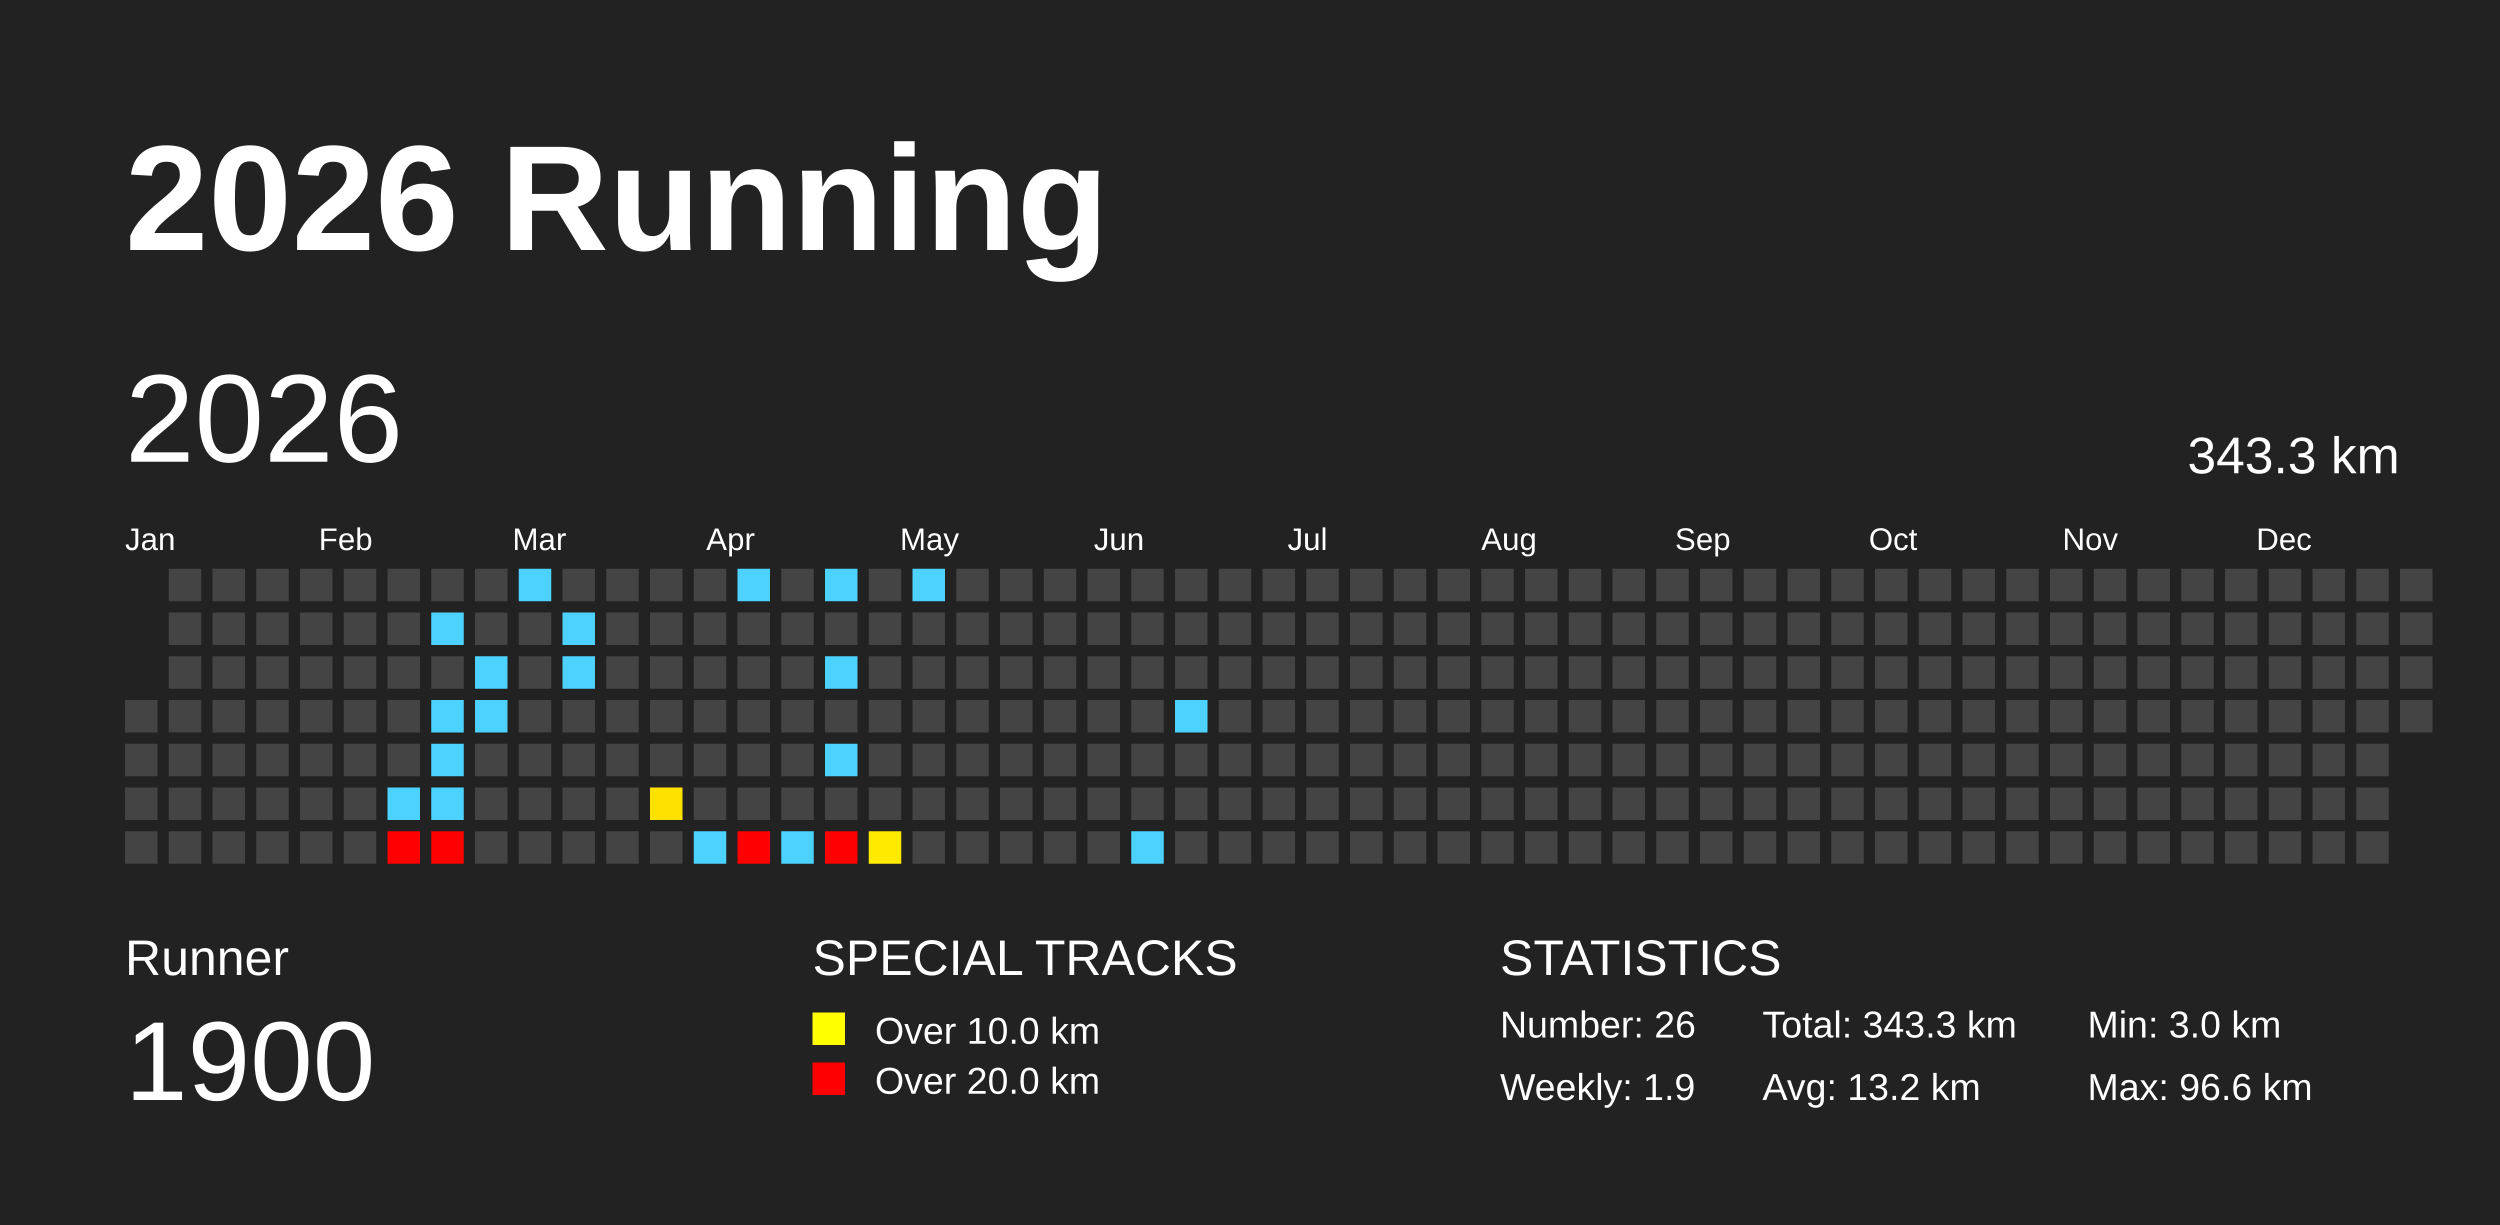
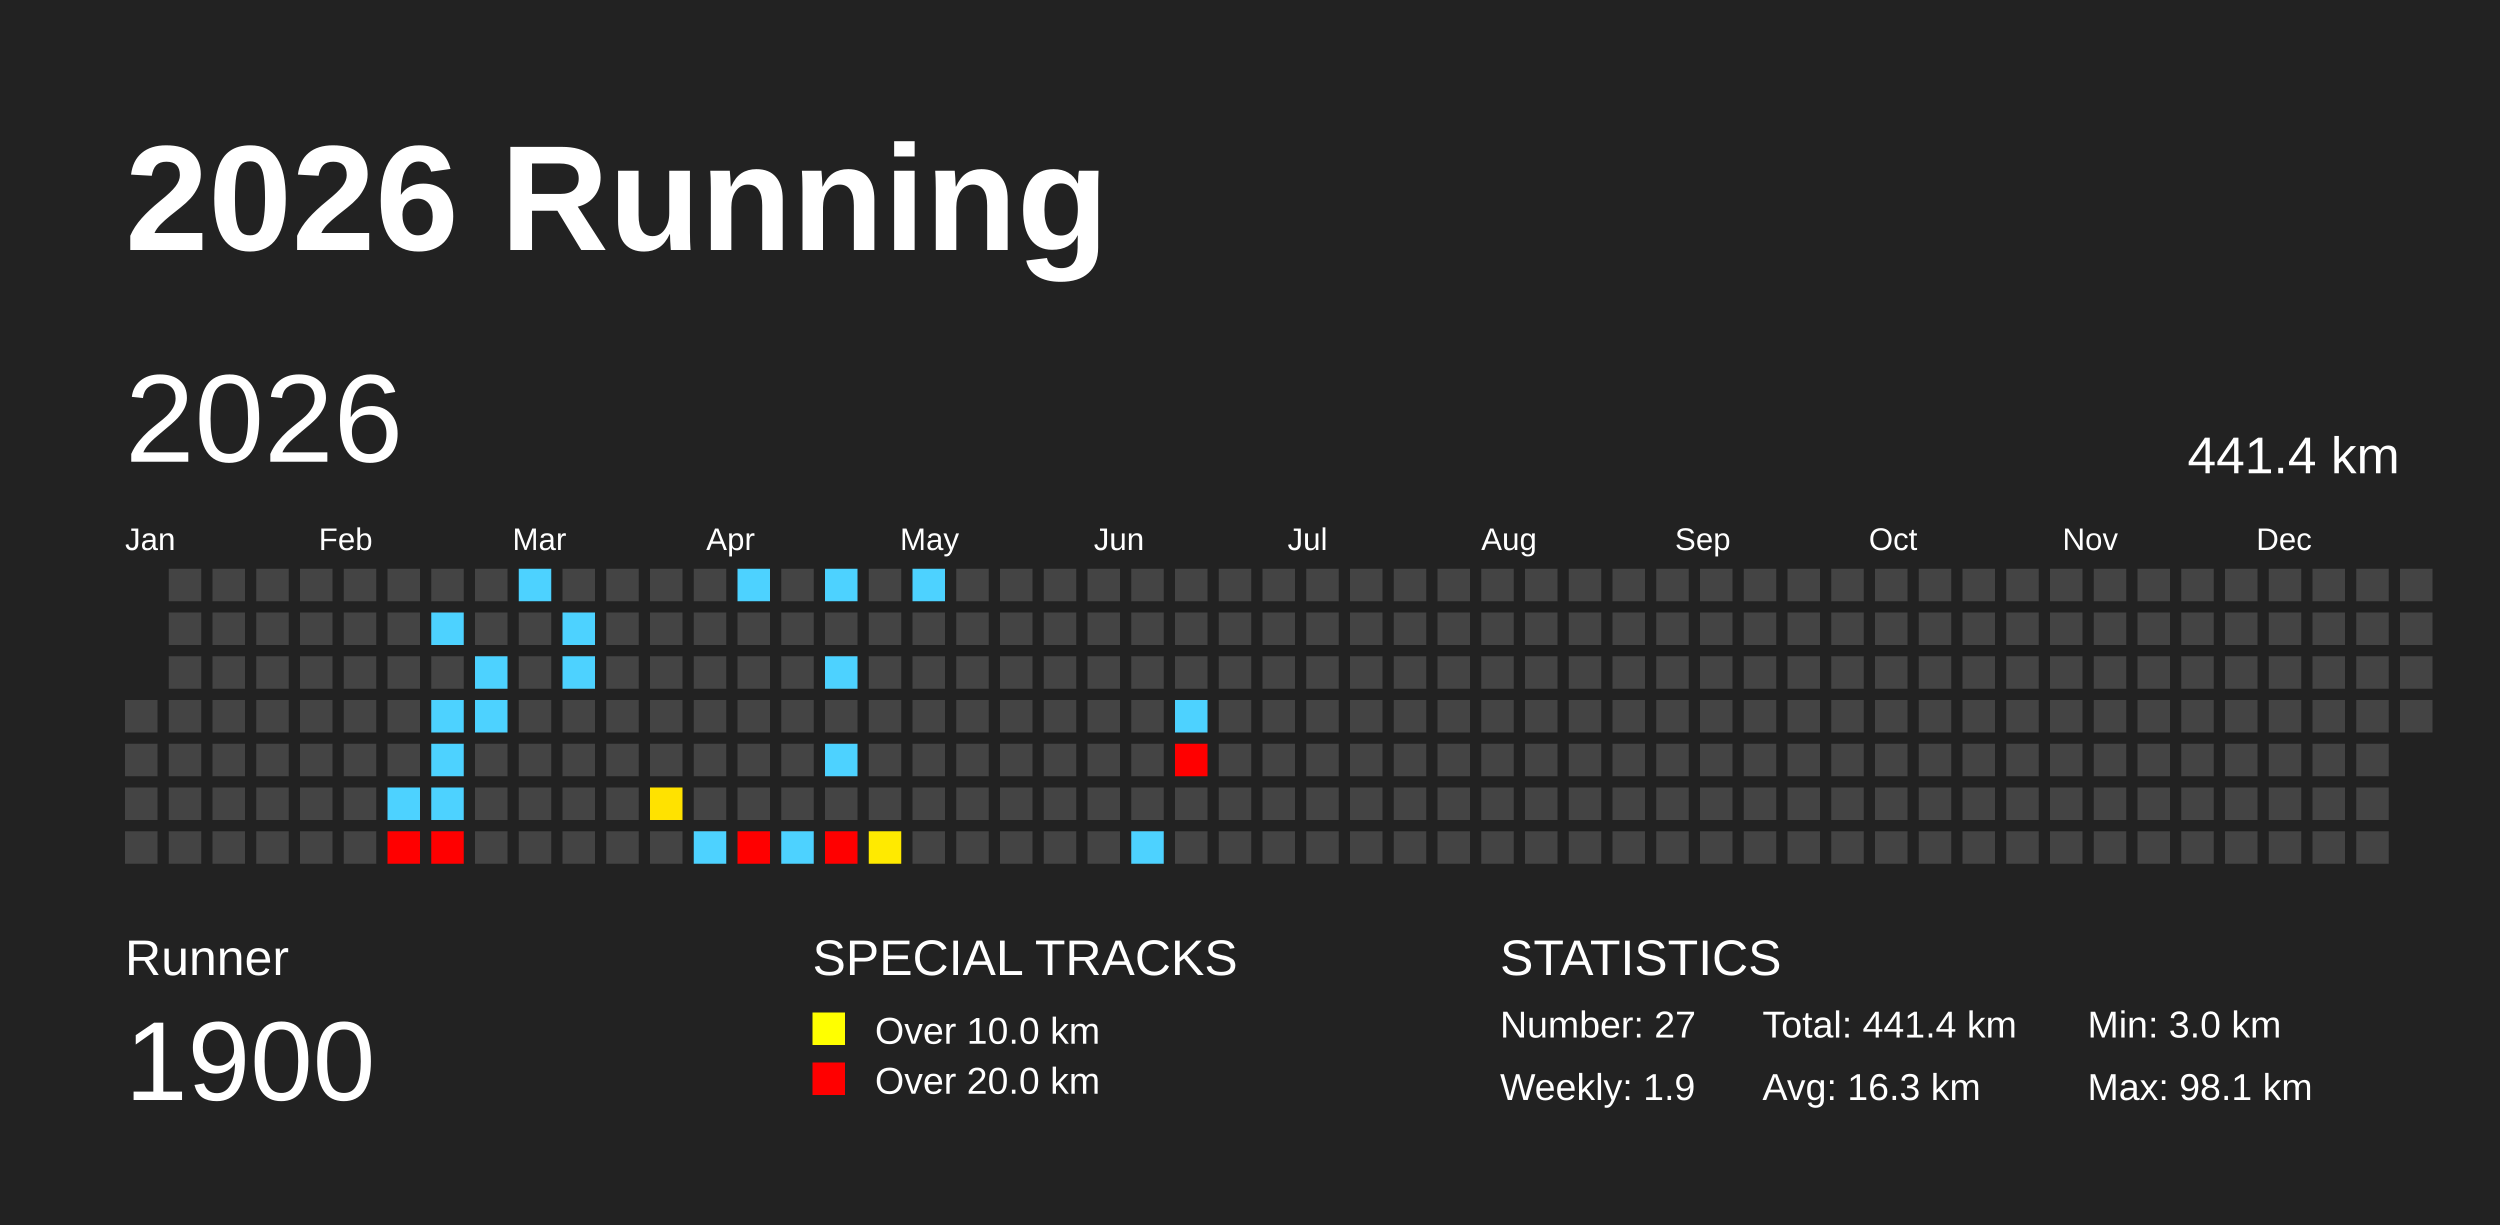
<svg xmlns="http://www.w3.org/2000/svg" baseProfile="full" height="98mm" version="1.1" viewBox="0,0,200,98" width="200mm">
  <defs />
  <rect fill="#222222" height="98" width="200" x="0" y="0" />
  <text fill="#FFFFFF" style="font-size:12px; font-family:Arial; font-weight:bold;" x="10" y="20">2026 Running</text>
  <text fill="#FFFFFF" style="font-size:4px; font-family:Arial" x="10" y="78">Runner</text>
  <text fill="#FFFFFF" style="font-size:9px; font-family:Arial" x="10" y="88">1900</text>
  <text fill="#FFFFFF" style="font-size:4px; font-family:Arial" x="65" y="78">SPECIAL TRACKS</text>
  <rect fill="yellow" height="2.6" width="2.6" x="65" y="81" />
  <text fill="#FFFFFF" style="font-size:3px; font-family:Arial" x="70" y="83.5">Over 10.0 km</text>
  <rect fill="red" height="2.6" width="2.6" x="65" y="85" />
  <text fill="#FFFFFF" style="font-size:3px; font-family:Arial" x="70" y="87.5">Over 20.0 km</text>
  <text fill="#FFFFFF" style="font-size:4px; font-family:Arial" x="120" y="78">STATISTICS</text>
-   <text fill="#FFFFFF" style="font-size:3px; font-family:Arial" x="120" y="83">Number: 26</text>
+   <text fill="#FFFFFF" style="font-size:3px; font-family:Arial" x="120" y="83">Number: 27</text>
  <text fill="#FFFFFF" style="font-size:3px; font-family:Arial" x="120" y="88">Weekly: 1.9</text>
-   <text fill="#FFFFFF" style="font-size:3px; font-family:Arial" x="141" y="83">Total: 343.3 km</text>
-   <text fill="#FFFFFF" style="font-size:3px; font-family:Arial" x="141" y="88">Avg: 13.2 km</text>
+   <text fill="#FFFFFF" style="font-size:3px; font-family:Arial" x="141" y="83">Total: 441.4 km</text>
+   <text fill="#FFFFFF" style="font-size:3px; font-family:Arial" x="141" y="88">Avg: 16.3 km</text>
  <text fill="#FFFFFF" style="font-size:3px; font-family:Arial" x="167" y="83">Min: 3.0 km</text>
-   <text fill="#FFFFFF" style="font-size:3px; font-family:Arial" x="167" y="88">Max: 96.6 km</text>
+   <text fill="#FFFFFF" style="font-size:3px; font-family:Arial" x="167" y="88">Max: 98.1 km</text>
  <text dominant-baseline="hanging" fill="#FFFFFF" style="font-size:10.0px; font-family:Arial;" x="10" y="30">2026</text>
-   <text dominant-baseline="hanging" fill="#FFFFFF" style="font-size:4.125px; font-family:Arial;" x="175" y="35">343.3 km</text>
+   <text dominant-baseline="hanging" fill="#FFFFFF" style="font-size:4.125px; font-family:Arial;" x="175" y="35">441.4 km</text>
  <text fill="#FFFFFF" style="font-size:2.5px; font-family:Arial" x="10.0" y="44">Jan</text>
  <text fill="#FFFFFF" style="font-size:2.5px; font-family:Arial" x="25.5" y="44">Feb</text>
  <text fill="#FFFFFF" style="font-size:2.5px; font-family:Arial" x="41.0" y="44">Mar</text>
  <text fill="#FFFFFF" style="font-size:2.5px; font-family:Arial" x="56.5" y="44">Apr</text>
  <text fill="#FFFFFF" style="font-size:2.5px; font-family:Arial" x="72.0" y="44">May</text>
  <text fill="#FFFFFF" style="font-size:2.5px; font-family:Arial" x="87.5" y="44">Jun</text>
  <text fill="#FFFFFF" style="font-size:2.5px; font-family:Arial" x="103.0" y="44">Jul</text>
  <text fill="#FFFFFF" style="font-size:2.5px; font-family:Arial" x="118.5" y="44">Aug</text>
  <text fill="#FFFFFF" style="font-size:2.5px; font-family:Arial" x="134.0" y="44">Sep</text>
  <text fill="#FFFFFF" style="font-size:2.5px; font-family:Arial" x="149.5" y="44">Oct</text>
  <text fill="#FFFFFF" style="font-size:2.5px; font-family:Arial" x="165.0" y="44">Nov</text>
  <text fill="#FFFFFF" style="font-size:2.5px; font-family:Arial" x="180.5" y="44">Dec</text>
  <rect fill="#444444" height="2.6" width="2.6" x="10.0" y="56.0" />
  <rect fill="#444444" height="2.6" width="2.6" x="10.0" y="59.5" />
  <rect fill="#444444" height="2.6" width="2.6" x="10.0" y="63.0" />
  <rect fill="#444444" height="2.6" width="2.6" x="10.0" y="66.5" />
  <rect fill="#444444" height="2.6" width="2.6" x="13.5" y="45.5" />
  <rect fill="#444444" height="2.6" width="2.6" x="13.5" y="49.0" />
  <rect fill="#444444" height="2.6" width="2.6" x="13.5" y="52.5" />
  <rect fill="#444444" height="2.6" width="2.6" x="13.5" y="56.0" />
  <rect fill="#444444" height="2.6" width="2.6" x="13.5" y="59.5" />
  <rect fill="#444444" height="2.6" width="2.6" x="13.5" y="63.0" />
  <rect fill="#444444" height="2.6" width="2.6" x="13.5" y="66.5" />
  <rect fill="#444444" height="2.6" width="2.6" x="17.0" y="45.5" />
  <rect fill="#444444" height="2.6" width="2.6" x="17.0" y="49.0" />
  <rect fill="#444444" height="2.6" width="2.6" x="17.0" y="52.5" />
  <rect fill="#444444" height="2.6" width="2.6" x="17.0" y="56.0" />
  <rect fill="#444444" height="2.6" width="2.6" x="17.0" y="59.5" />
  <rect fill="#444444" height="2.6" width="2.6" x="17.0" y="63.0" />
  <rect fill="#444444" height="2.6" width="2.6" x="17.0" y="66.5" />
  <rect fill="#444444" height="2.6" width="2.6" x="20.5" y="45.5" />
  <rect fill="#444444" height="2.6" width="2.6" x="20.5" y="49.0" />
  <rect fill="#444444" height="2.6" width="2.6" x="20.5" y="52.5" />
  <rect fill="#444444" height="2.6" width="2.6" x="20.5" y="56.0" />
  <rect fill="#444444" height="2.6" width="2.6" x="20.5" y="59.5" />
  <rect fill="#444444" height="2.6" width="2.6" x="20.5" y="63.0" />
  <rect fill="#444444" height="2.6" width="2.6" x="20.5" y="66.5" />
  <rect fill="#444444" height="2.6" width="2.6" x="24.0" y="45.5" />
  <rect fill="#444444" height="2.6" width="2.6" x="24.0" y="49.0" />
  <rect fill="#444444" height="2.6" width="2.6" x="24.0" y="52.5" />
  <rect fill="#444444" height="2.6" width="2.6" x="24.0" y="56.0" />
  <rect fill="#444444" height="2.6" width="2.6" x="24.0" y="59.5" />
  <rect fill="#444444" height="2.6" width="2.6" x="24.0" y="63.0" />
  <rect fill="#444444" height="2.6" width="2.6" x="24.0" y="66.5" />
  <rect fill="#444444" height="2.6" width="2.6" x="27.5" y="45.5" />
  <rect fill="#444444" height="2.6" width="2.6" x="27.5" y="49.0" />
  <rect fill="#444444" height="2.6" width="2.6" x="27.5" y="52.5" />
  <rect fill="#444444" height="2.6" width="2.6" x="27.5" y="56.0" />
  <rect fill="#444444" height="2.6" width="2.6" x="27.5" y="59.5" />
  <rect fill="#444444" height="2.6" width="2.6" x="27.5" y="63.0" />
  <rect fill="#444444" height="2.6" width="2.6" x="27.5" y="66.5" />
  <rect fill="#444444" height="2.6" width="2.6" x="31.0" y="45.5" />
  <rect fill="#444444" height="2.6" width="2.6" x="31.0" y="49.0" />
  <rect fill="#444444" height="2.6" width="2.6" x="31.0" y="52.5" />
  <rect fill="#444444" height="2.6" width="2.6" x="31.0" y="56.0" />
  <rect fill="#444444" height="2.6" width="2.6" x="31.0" y="59.5" />
  <rect fill="#4dd2ff" height="2.6" width="2.6" x="31.0" y="63.0" />
  <rect fill="red" height="2.6" width="2.6" x="31.0" y="66.5" />
  <rect fill="#444444" height="2.6" width="2.6" x="34.5" y="45.5" />
  <rect fill="#4dd2ff" height="2.6" width="2.6" x="34.5" y="49.0" />
  <rect fill="#444444" height="2.6" width="2.6" x="34.5" y="52.5" />
  <rect fill="#4dd2ff" height="2.6" width="2.6" x="34.5" y="56.0" />
  <rect fill="#4dd2ff" height="2.6" width="2.6" x="34.5" y="59.5" />
  <rect fill="#4dd2ff" height="2.6" width="2.6" x="34.5" y="63.0" />
  <rect fill="red" height="2.6" width="2.6" x="34.5" y="66.5" />
  <rect fill="#444444" height="2.6" width="2.6" x="38.0" y="45.5" />
  <rect fill="#444444" height="2.6" width="2.6" x="38.0" y="49.0" />
  <rect fill="#4dd2ff" height="2.6" width="2.6" x="38.0" y="52.5" />
  <rect fill="#4dd2ff" height="2.6" width="2.6" x="38.0" y="56.0" />
  <rect fill="#444444" height="2.6" width="2.6" x="38.0" y="59.5" />
  <rect fill="#444444" height="2.6" width="2.6" x="38.0" y="63.0" />
  <rect fill="#444444" height="2.6" width="2.6" x="38.0" y="66.5" />
  <rect fill="#4dd2ff" height="2.6" width="2.6" x="41.5" y="45.5" />
  <rect fill="#444444" height="2.6" width="2.6" x="41.5" y="49.0" />
  <rect fill="#444444" height="2.6" width="2.6" x="41.5" y="52.5" />
  <rect fill="#444444" height="2.6" width="2.6" x="41.5" y="56.0" />
  <rect fill="#444444" height="2.6" width="2.6" x="41.5" y="59.5" />
  <rect fill="#444444" height="2.6" width="2.6" x="41.5" y="63.0" />
  <rect fill="#444444" height="2.6" width="2.6" x="41.5" y="66.5" />
  <rect fill="#444444" height="2.6" width="2.6" x="45.0" y="45.5" />
  <rect fill="#4dd2ff" height="2.6" width="2.6" x="45.0" y="49.0" />
  <rect fill="#4dd2ff" height="2.6" width="2.6" x="45.0" y="52.5" />
  <rect fill="#444444" height="2.6" width="2.6" x="45.0" y="56.0" />
  <rect fill="#444444" height="2.6" width="2.6" x="45.0" y="59.5" />
  <rect fill="#444444" height="2.6" width="2.6" x="45.0" y="63.0" />
  <rect fill="#444444" height="2.6" width="2.6" x="45.0" y="66.5" />
  <rect fill="#444444" height="2.6" width="2.6" x="48.5" y="45.5" />
  <rect fill="#444444" height="2.6" width="2.6" x="48.5" y="49.0" />
  <rect fill="#444444" height="2.6" width="2.6" x="48.5" y="52.5" />
  <rect fill="#444444" height="2.6" width="2.6" x="48.5" y="56.0" />
  <rect fill="#444444" height="2.6" width="2.6" x="48.5" y="59.5" />
  <rect fill="#444444" height="2.6" width="2.6" x="48.5" y="63.0" />
  <rect fill="#444444" height="2.6" width="2.6" x="48.5" y="66.5" />
  <rect fill="#444444" height="2.6" width="2.6" x="52.0" y="45.5" />
  <rect fill="#444444" height="2.6" width="2.6" x="52.0" y="49.0" />
  <rect fill="#444444" height="2.6" width="2.6" x="52.0" y="52.5" />
  <rect fill="#444444" height="2.6" width="2.6" x="52.0" y="56.0" />
  <rect fill="#444444" height="2.6" width="2.6" x="52.0" y="59.5" />
-   <rect fill="#ffe100" height="2.6" width="2.6" x="52.0" y="63.0" />
+   <rect fill="#ffe200" height="2.6" width="2.6" x="52.0" y="63.0" />
  <rect fill="#444444" height="2.6" width="2.6" x="52.0" y="66.5" />
  <rect fill="#444444" height="2.6" width="2.6" x="55.5" y="45.5" />
  <rect fill="#444444" height="2.6" width="2.6" x="55.5" y="49.0" />
  <rect fill="#444444" height="2.6" width="2.6" x="55.5" y="52.5" />
  <rect fill="#444444" height="2.6" width="2.6" x="55.5" y="56.0" />
  <rect fill="#444444" height="2.6" width="2.6" x="55.5" y="59.5" />
  <rect fill="#444444" height="2.6" width="2.6" x="55.5" y="63.0" />
  <rect fill="#4dd2ff" height="2.6" width="2.6" x="55.5" y="66.5" />
  <rect fill="#4dd2ff" height="2.6" width="2.6" x="59.0" y="45.5" />
  <rect fill="#444444" height="2.6" width="2.6" x="59.0" y="49.0" />
  <rect fill="#444444" height="2.6" width="2.6" x="59.0" y="52.5" />
  <rect fill="#444444" height="2.6" width="2.6" x="59.0" y="56.0" />
  <rect fill="#444444" height="2.6" width="2.6" x="59.0" y="59.5" />
  <rect fill="#444444" height="2.6" width="2.6" x="59.0" y="63.0" />
  <rect fill="red" height="2.6" width="2.6" x="59.0" y="66.5" />
  <rect fill="#444444" height="2.6" width="2.6" x="62.5" y="45.5" />
  <rect fill="#444444" height="2.6" width="2.6" x="62.5" y="49.0" />
  <rect fill="#444444" height="2.6" width="2.6" x="62.5" y="52.5" />
  <rect fill="#444444" height="2.6" width="2.6" x="62.5" y="56.0" />
  <rect fill="#444444" height="2.6" width="2.6" x="62.5" y="59.5" />
  <rect fill="#444444" height="2.6" width="2.6" x="62.5" y="63.0" />
  <rect fill="#4dd2ff" height="2.6" width="2.6" x="62.5" y="66.5" />
  <rect fill="#4dd2ff" height="2.6" width="2.6" x="66.0" y="45.5" />
  <rect fill="#444444" height="2.6" width="2.6" x="66.0" y="49.0" />
  <rect fill="#4dd2ff" height="2.6" width="2.6" x="66.0" y="52.5" />
  <rect fill="#444444" height="2.6" width="2.6" x="66.0" y="56.0" />
  <rect fill="#4dd2ff" height="2.6" width="2.6" x="66.0" y="59.5" />
  <rect fill="#444444" height="2.6" width="2.6" x="66.0" y="63.0" />
  <rect fill="red" height="2.6" width="2.6" x="66.0" y="66.5" />
  <rect fill="#444444" height="2.6" width="2.6" x="69.5" y="45.5" />
  <rect fill="#444444" height="2.6" width="2.6" x="69.5" y="49.0" />
  <rect fill="#444444" height="2.6" width="2.6" x="69.5" y="52.5" />
  <rect fill="#444444" height="2.6" width="2.6" x="69.5" y="56.0" />
  <rect fill="#444444" height="2.6" width="2.6" x="69.5" y="59.5" />
  <rect fill="#444444" height="2.6" width="2.6" x="69.5" y="63.0" />
  <rect fill="#ffea00" height="2.6" width="2.6" x="69.5" y="66.5" />
  <rect fill="#4dd2ff" height="2.6" width="2.6" x="73.0" y="45.5" />
  <rect fill="#444444" height="2.6" width="2.6" x="73.0" y="49.0" />
  <rect fill="#444444" height="2.6" width="2.6" x="73.0" y="52.5" />
  <rect fill="#444444" height="2.6" width="2.6" x="73.0" y="56.0" />
  <rect fill="#444444" height="2.6" width="2.6" x="73.0" y="59.5" />
  <rect fill="#444444" height="2.6" width="2.6" x="73.0" y="63.0" />
  <rect fill="#444444" height="2.6" width="2.6" x="73.0" y="66.5" />
  <rect fill="#444444" height="2.6" width="2.6" x="76.5" y="45.5" />
  <rect fill="#444444" height="2.6" width="2.6" x="76.5" y="49.0" />
  <rect fill="#444444" height="2.6" width="2.6" x="76.5" y="52.5" />
  <rect fill="#444444" height="2.6" width="2.6" x="76.5" y="56.0" />
  <rect fill="#444444" height="2.6" width="2.6" x="76.5" y="59.5" />
  <rect fill="#444444" height="2.6" width="2.6" x="76.5" y="63.0" />
  <rect fill="#444444" height="2.6" width="2.6" x="76.5" y="66.5" />
  <rect fill="#444444" height="2.6" width="2.6" x="80.0" y="45.5" />
  <rect fill="#444444" height="2.6" width="2.6" x="80.0" y="49.0" />
  <rect fill="#444444" height="2.6" width="2.6" x="80.0" y="52.5" />
  <rect fill="#444444" height="2.6" width="2.6" x="80.0" y="56.0" />
  <rect fill="#444444" height="2.6" width="2.6" x="80.0" y="59.5" />
  <rect fill="#444444" height="2.6" width="2.6" x="80.0" y="63.0" />
  <rect fill="#444444" height="2.6" width="2.6" x="80.0" y="66.5" />
  <rect fill="#444444" height="2.6" width="2.6" x="83.5" y="45.5" />
  <rect fill="#444444" height="2.6" width="2.6" x="83.5" y="49.0" />
  <rect fill="#444444" height="2.6" width="2.6" x="83.5" y="52.5" />
  <rect fill="#444444" height="2.6" width="2.6" x="83.5" y="56.0" />
  <rect fill="#444444" height="2.6" width="2.6" x="83.5" y="59.5" />
  <rect fill="#444444" height="2.6" width="2.6" x="83.5" y="63.0" />
  <rect fill="#444444" height="2.6" width="2.6" x="83.5" y="66.5" />
  <rect fill="#444444" height="2.6" width="2.6" x="87.0" y="45.5" />
  <rect fill="#444444" height="2.6" width="2.6" x="87.0" y="49.0" />
  <rect fill="#444444" height="2.6" width="2.6" x="87.0" y="52.5" />
  <rect fill="#444444" height="2.6" width="2.6" x="87.0" y="56.0" />
  <rect fill="#444444" height="2.6" width="2.6" x="87.0" y="59.5" />
  <rect fill="#444444" height="2.6" width="2.6" x="87.0" y="63.0" />
  <rect fill="#444444" height="2.6" width="2.6" x="87.0" y="66.5" />
  <rect fill="#444444" height="2.6" width="2.6" x="90.5" y="45.5" />
  <rect fill="#444444" height="2.6" width="2.6" x="90.5" y="49.0" />
  <rect fill="#444444" height="2.6" width="2.6" x="90.5" y="52.5" />
  <rect fill="#444444" height="2.6" width="2.6" x="90.5" y="56.0" />
  <rect fill="#444444" height="2.6" width="2.6" x="90.5" y="59.5" />
  <rect fill="#444444" height="2.6" width="2.6" x="90.5" y="63.0" />
  <rect fill="#4dd2ff" height="2.6" width="2.6" x="90.5" y="66.5" />
  <rect fill="#444444" height="2.6" width="2.6" x="94.0" y="45.5" />
  <rect fill="#444444" height="2.6" width="2.6" x="94.0" y="49.0" />
  <rect fill="#444444" height="2.6" width="2.6" x="94.0" y="52.5" />
  <rect fill="#4dd2ff" height="2.6" width="2.6" x="94.0" y="56.0" />
-   <rect fill="#444444" height="2.6" width="2.6" x="94.0" y="59.5" />
+   <rect fill="red" height="2.6" width="2.6" x="94.0" y="59.5" />
  <rect fill="#444444" height="2.6" width="2.6" x="94.0" y="63.0" />
  <rect fill="#444444" height="2.6" width="2.6" x="94.0" y="66.5" />
  <rect fill="#444444" height="2.6" width="2.6" x="97.5" y="45.5" />
  <rect fill="#444444" height="2.6" width="2.6" x="97.5" y="49.0" />
  <rect fill="#444444" height="2.6" width="2.6" x="97.5" y="52.5" />
  <rect fill="#444444" height="2.6" width="2.6" x="97.5" y="56.0" />
  <rect fill="#444444" height="2.6" width="2.6" x="97.5" y="59.5" />
  <rect fill="#444444" height="2.6" width="2.6" x="97.5" y="63.0" />
  <rect fill="#444444" height="2.6" width="2.6" x="97.5" y="66.5" />
  <rect fill="#444444" height="2.6" width="2.6" x="101.0" y="45.5" />
  <rect fill="#444444" height="2.6" width="2.6" x="101.0" y="49.0" />
  <rect fill="#444444" height="2.6" width="2.6" x="101.0" y="52.5" />
  <rect fill="#444444" height="2.6" width="2.6" x="101.0" y="56.0" />
  <rect fill="#444444" height="2.6" width="2.6" x="101.0" y="59.5" />
  <rect fill="#444444" height="2.6" width="2.6" x="101.0" y="63.0" />
  <rect fill="#444444" height="2.6" width="2.6" x="101.0" y="66.5" />
  <rect fill="#444444" height="2.6" width="2.6" x="104.5" y="45.5" />
  <rect fill="#444444" height="2.6" width="2.6" x="104.5" y="49.0" />
  <rect fill="#444444" height="2.6" width="2.6" x="104.5" y="52.5" />
  <rect fill="#444444" height="2.6" width="2.6" x="104.5" y="56.0" />
  <rect fill="#444444" height="2.6" width="2.6" x="104.5" y="59.5" />
  <rect fill="#444444" height="2.6" width="2.6" x="104.5" y="63.0" />
  <rect fill="#444444" height="2.6" width="2.6" x="104.5" y="66.5" />
  <rect fill="#444444" height="2.6" width="2.6" x="108.0" y="45.5" />
  <rect fill="#444444" height="2.6" width="2.6" x="108.0" y="49.0" />
  <rect fill="#444444" height="2.6" width="2.6" x="108.0" y="52.5" />
  <rect fill="#444444" height="2.6" width="2.6" x="108.0" y="56.0" />
  <rect fill="#444444" height="2.6" width="2.6" x="108.0" y="59.5" />
  <rect fill="#444444" height="2.6" width="2.6" x="108.0" y="63.0" />
  <rect fill="#444444" height="2.6" width="2.6" x="108.0" y="66.5" />
  <rect fill="#444444" height="2.6" width="2.6" x="111.5" y="45.5" />
  <rect fill="#444444" height="2.6" width="2.6" x="111.5" y="49.0" />
  <rect fill="#444444" height="2.6" width="2.6" x="111.5" y="52.5" />
  <rect fill="#444444" height="2.6" width="2.6" x="111.5" y="56.0" />
  <rect fill="#444444" height="2.6" width="2.6" x="111.5" y="59.5" />
  <rect fill="#444444" height="2.6" width="2.6" x="111.5" y="63.0" />
  <rect fill="#444444" height="2.6" width="2.6" x="111.5" y="66.5" />
  <rect fill="#444444" height="2.6" width="2.6" x="115.0" y="45.5" />
  <rect fill="#444444" height="2.6" width="2.6" x="115.0" y="49.0" />
  <rect fill="#444444" height="2.6" width="2.6" x="115.0" y="52.5" />
  <rect fill="#444444" height="2.6" width="2.6" x="115.0" y="56.0" />
  <rect fill="#444444" height="2.6" width="2.6" x="115.0" y="59.5" />
  <rect fill="#444444" height="2.6" width="2.6" x="115.0" y="63.0" />
  <rect fill="#444444" height="2.6" width="2.6" x="115.0" y="66.5" />
  <rect fill="#444444" height="2.6" width="2.6" x="118.5" y="45.5" />
  <rect fill="#444444" height="2.6" width="2.6" x="118.5" y="49.0" />
  <rect fill="#444444" height="2.6" width="2.6" x="118.5" y="52.5" />
  <rect fill="#444444" height="2.6" width="2.6" x="118.5" y="56.0" />
  <rect fill="#444444" height="2.6" width="2.6" x="118.5" y="59.5" />
  <rect fill="#444444" height="2.6" width="2.6" x="118.5" y="63.0" />
  <rect fill="#444444" height="2.6" width="2.6" x="118.5" y="66.5" />
  <rect fill="#444444" height="2.6" width="2.6" x="122.0" y="45.5" />
  <rect fill="#444444" height="2.6" width="2.6" x="122.0" y="49.0" />
  <rect fill="#444444" height="2.6" width="2.6" x="122.0" y="52.5" />
  <rect fill="#444444" height="2.6" width="2.6" x="122.0" y="56.0" />
  <rect fill="#444444" height="2.6" width="2.6" x="122.0" y="59.5" />
  <rect fill="#444444" height="2.6" width="2.6" x="122.0" y="63.0" />
  <rect fill="#444444" height="2.6" width="2.6" x="122.0" y="66.5" />
  <rect fill="#444444" height="2.6" width="2.6" x="125.5" y="45.5" />
  <rect fill="#444444" height="2.6" width="2.6" x="125.5" y="49.0" />
  <rect fill="#444444" height="2.6" width="2.6" x="125.5" y="52.5" />
  <rect fill="#444444" height="2.6" width="2.6" x="125.5" y="56.0" />
  <rect fill="#444444" height="2.6" width="2.6" x="125.5" y="59.5" />
  <rect fill="#444444" height="2.6" width="2.6" x="125.5" y="63.0" />
  <rect fill="#444444" height="2.6" width="2.6" x="125.5" y="66.5" />
  <rect fill="#444444" height="2.6" width="2.6" x="129.0" y="45.5" />
  <rect fill="#444444" height="2.6" width="2.6" x="129.0" y="49.0" />
  <rect fill="#444444" height="2.6" width="2.6" x="129.0" y="52.5" />
  <rect fill="#444444" height="2.6" width="2.6" x="129.0" y="56.0" />
  <rect fill="#444444" height="2.6" width="2.6" x="129.0" y="59.5" />
  <rect fill="#444444" height="2.6" width="2.6" x="129.0" y="63.0" />
  <rect fill="#444444" height="2.6" width="2.6" x="129.0" y="66.5" />
  <rect fill="#444444" height="2.6" width="2.6" x="132.5" y="45.5" />
  <rect fill="#444444" height="2.6" width="2.6" x="132.5" y="49.0" />
  <rect fill="#444444" height="2.6" width="2.6" x="132.5" y="52.5" />
  <rect fill="#444444" height="2.6" width="2.6" x="132.5" y="56.0" />
  <rect fill="#444444" height="2.6" width="2.6" x="132.5" y="59.5" />
  <rect fill="#444444" height="2.6" width="2.6" x="132.5" y="63.0" />
  <rect fill="#444444" height="2.6" width="2.6" x="132.5" y="66.5" />
  <rect fill="#444444" height="2.6" width="2.6" x="136.0" y="45.5" />
  <rect fill="#444444" height="2.6" width="2.6" x="136.0" y="49.0" />
  <rect fill="#444444" height="2.6" width="2.6" x="136.0" y="52.5" />
  <rect fill="#444444" height="2.6" width="2.6" x="136.0" y="56.0" />
  <rect fill="#444444" height="2.6" width="2.6" x="136.0" y="59.5" />
  <rect fill="#444444" height="2.6" width="2.6" x="136.0" y="63.0" />
  <rect fill="#444444" height="2.6" width="2.6" x="136.0" y="66.5" />
  <rect fill="#444444" height="2.6" width="2.6" x="139.5" y="45.5" />
  <rect fill="#444444" height="2.6" width="2.6" x="139.5" y="49.0" />
  <rect fill="#444444" height="2.6" width="2.6" x="139.5" y="52.5" />
  <rect fill="#444444" height="2.6" width="2.6" x="139.5" y="56.0" />
  <rect fill="#444444" height="2.6" width="2.6" x="139.5" y="59.5" />
  <rect fill="#444444" height="2.6" width="2.6" x="139.5" y="63.0" />
  <rect fill="#444444" height="2.6" width="2.6" x="139.5" y="66.5" />
  <rect fill="#444444" height="2.6" width="2.6" x="143.0" y="45.5" />
  <rect fill="#444444" height="2.6" width="2.6" x="143.0" y="49.0" />
  <rect fill="#444444" height="2.6" width="2.6" x="143.0" y="52.5" />
  <rect fill="#444444" height="2.6" width="2.6" x="143.0" y="56.0" />
  <rect fill="#444444" height="2.6" width="2.6" x="143.0" y="59.5" />
  <rect fill="#444444" height="2.6" width="2.6" x="143.0" y="63.0" />
  <rect fill="#444444" height="2.6" width="2.6" x="143.0" y="66.5" />
  <rect fill="#444444" height="2.6" width="2.6" x="146.5" y="45.5" />
  <rect fill="#444444" height="2.6" width="2.6" x="146.5" y="49.0" />
  <rect fill="#444444" height="2.6" width="2.6" x="146.5" y="52.5" />
  <rect fill="#444444" height="2.6" width="2.6" x="146.5" y="56.0" />
  <rect fill="#444444" height="2.6" width="2.6" x="146.5" y="59.5" />
  <rect fill="#444444" height="2.6" width="2.6" x="146.5" y="63.0" />
  <rect fill="#444444" height="2.6" width="2.6" x="146.5" y="66.5" />
  <rect fill="#444444" height="2.6" width="2.6" x="150.0" y="45.5" />
  <rect fill="#444444" height="2.6" width="2.6" x="150.0" y="49.0" />
  <rect fill="#444444" height="2.6" width="2.6" x="150.0" y="52.5" />
  <rect fill="#444444" height="2.6" width="2.6" x="150.0" y="56.0" />
  <rect fill="#444444" height="2.6" width="2.6" x="150.0" y="59.5" />
  <rect fill="#444444" height="2.6" width="2.6" x="150.0" y="63.0" />
  <rect fill="#444444" height="2.6" width="2.6" x="150.0" y="66.5" />
  <rect fill="#444444" height="2.6" width="2.6" x="153.5" y="45.5" />
  <rect fill="#444444" height="2.6" width="2.6" x="153.5" y="49.0" />
  <rect fill="#444444" height="2.6" width="2.6" x="153.5" y="52.5" />
  <rect fill="#444444" height="2.6" width="2.6" x="153.5" y="56.0" />
  <rect fill="#444444" height="2.6" width="2.6" x="153.5" y="59.5" />
  <rect fill="#444444" height="2.6" width="2.6" x="153.5" y="63.0" />
  <rect fill="#444444" height="2.6" width="2.6" x="153.5" y="66.5" />
  <rect fill="#444444" height="2.6" width="2.6" x="157.0" y="45.5" />
  <rect fill="#444444" height="2.6" width="2.6" x="157.0" y="49.0" />
  <rect fill="#444444" height="2.6" width="2.6" x="157.0" y="52.5" />
  <rect fill="#444444" height="2.6" width="2.6" x="157.0" y="56.0" />
  <rect fill="#444444" height="2.6" width="2.6" x="157.0" y="59.5" />
  <rect fill="#444444" height="2.6" width="2.6" x="157.0" y="63.0" />
  <rect fill="#444444" height="2.6" width="2.6" x="157.0" y="66.5" />
  <rect fill="#444444" height="2.6" width="2.6" x="160.5" y="45.5" />
  <rect fill="#444444" height="2.6" width="2.6" x="160.5" y="49.0" />
  <rect fill="#444444" height="2.6" width="2.6" x="160.5" y="52.5" />
  <rect fill="#444444" height="2.6" width="2.6" x="160.5" y="56.0" />
  <rect fill="#444444" height="2.6" width="2.6" x="160.5" y="59.5" />
  <rect fill="#444444" height="2.6" width="2.6" x="160.5" y="63.0" />
  <rect fill="#444444" height="2.6" width="2.6" x="160.5" y="66.5" />
  <rect fill="#444444" height="2.6" width="2.6" x="164.0" y="45.5" />
  <rect fill="#444444" height="2.6" width="2.6" x="164.0" y="49.0" />
  <rect fill="#444444" height="2.6" width="2.6" x="164.0" y="52.5" />
  <rect fill="#444444" height="2.6" width="2.6" x="164.0" y="56.0" />
  <rect fill="#444444" height="2.6" width="2.6" x="164.0" y="59.5" />
  <rect fill="#444444" height="2.6" width="2.6" x="164.0" y="63.0" />
  <rect fill="#444444" height="2.6" width="2.6" x="164.0" y="66.5" />
  <rect fill="#444444" height="2.6" width="2.6" x="167.5" y="45.5" />
  <rect fill="#444444" height="2.6" width="2.6" x="167.5" y="49.0" />
  <rect fill="#444444" height="2.6" width="2.6" x="167.5" y="52.5" />
  <rect fill="#444444" height="2.6" width="2.6" x="167.5" y="56.0" />
  <rect fill="#444444" height="2.6" width="2.6" x="167.5" y="59.5" />
  <rect fill="#444444" height="2.6" width="2.6" x="167.5" y="63.0" />
  <rect fill="#444444" height="2.6" width="2.6" x="167.5" y="66.5" />
  <rect fill="#444444" height="2.6" width="2.6" x="171.0" y="45.5" />
  <rect fill="#444444" height="2.6" width="2.6" x="171.0" y="49.0" />
  <rect fill="#444444" height="2.6" width="2.6" x="171.0" y="52.5" />
  <rect fill="#444444" height="2.6" width="2.6" x="171.0" y="56.0" />
  <rect fill="#444444" height="2.6" width="2.6" x="171.0" y="59.5" />
  <rect fill="#444444" height="2.6" width="2.6" x="171.0" y="63.0" />
  <rect fill="#444444" height="2.6" width="2.6" x="171.0" y="66.5" />
  <rect fill="#444444" height="2.6" width="2.6" x="174.5" y="45.5" />
  <rect fill="#444444" height="2.6" width="2.6" x="174.5" y="49.0" />
  <rect fill="#444444" height="2.6" width="2.6" x="174.5" y="52.5" />
  <rect fill="#444444" height="2.6" width="2.6" x="174.5" y="56.0" />
  <rect fill="#444444" height="2.6" width="2.6" x="174.5" y="59.5" />
  <rect fill="#444444" height="2.6" width="2.6" x="174.5" y="63.0" />
  <rect fill="#444444" height="2.6" width="2.6" x="174.5" y="66.5" />
  <rect fill="#444444" height="2.6" width="2.6" x="178.0" y="45.5" />
  <rect fill="#444444" height="2.6" width="2.6" x="178.0" y="49.0" />
  <rect fill="#444444" height="2.6" width="2.6" x="178.0" y="52.5" />
  <rect fill="#444444" height="2.6" width="2.6" x="178.0" y="56.0" />
  <rect fill="#444444" height="2.6" width="2.6" x="178.0" y="59.5" />
  <rect fill="#444444" height="2.6" width="2.6" x="178.0" y="63.0" />
  <rect fill="#444444" height="2.6" width="2.6" x="178.0" y="66.5" />
  <rect fill="#444444" height="2.6" width="2.6" x="181.5" y="45.5" />
  <rect fill="#444444" height="2.6" width="2.6" x="181.5" y="49.0" />
  <rect fill="#444444" height="2.6" width="2.6" x="181.5" y="52.5" />
  <rect fill="#444444" height="2.6" width="2.6" x="181.5" y="56.0" />
  <rect fill="#444444" height="2.6" width="2.6" x="181.5" y="59.5" />
  <rect fill="#444444" height="2.6" width="2.6" x="181.5" y="63.0" />
  <rect fill="#444444" height="2.6" width="2.6" x="181.5" y="66.5" />
  <rect fill="#444444" height="2.6" width="2.6" x="185.0" y="45.5" />
  <rect fill="#444444" height="2.6" width="2.6" x="185.0" y="49.0" />
  <rect fill="#444444" height="2.6" width="2.6" x="185.0" y="52.5" />
  <rect fill="#444444" height="2.6" width="2.6" x="185.0" y="56.0" />
  <rect fill="#444444" height="2.6" width="2.6" x="185.0" y="59.5" />
  <rect fill="#444444" height="2.6" width="2.6" x="185.0" y="63.0" />
  <rect fill="#444444" height="2.6" width="2.6" x="185.0" y="66.5" />
  <rect fill="#444444" height="2.6" width="2.6" x="188.5" y="45.5" />
  <rect fill="#444444" height="2.6" width="2.6" x="188.5" y="49.0" />
  <rect fill="#444444" height="2.6" width="2.6" x="188.5" y="52.5" />
  <rect fill="#444444" height="2.6" width="2.6" x="188.5" y="56.0" />
  <rect fill="#444444" height="2.6" width="2.6" x="188.5" y="59.5" />
  <rect fill="#444444" height="2.6" width="2.6" x="188.5" y="63.0" />
  <rect fill="#444444" height="2.6" width="2.6" x="188.5" y="66.5" />
  <rect fill="#444444" height="2.6" width="2.6" x="192.0" y="45.5" />
  <rect fill="#444444" height="2.6" width="2.6" x="192.0" y="49.0" />
  <rect fill="#444444" height="2.6" width="2.6" x="192.0" y="52.5" />
  <rect fill="#444444" height="2.6" width="2.6" x="192.0" y="56.0" />
</svg>
